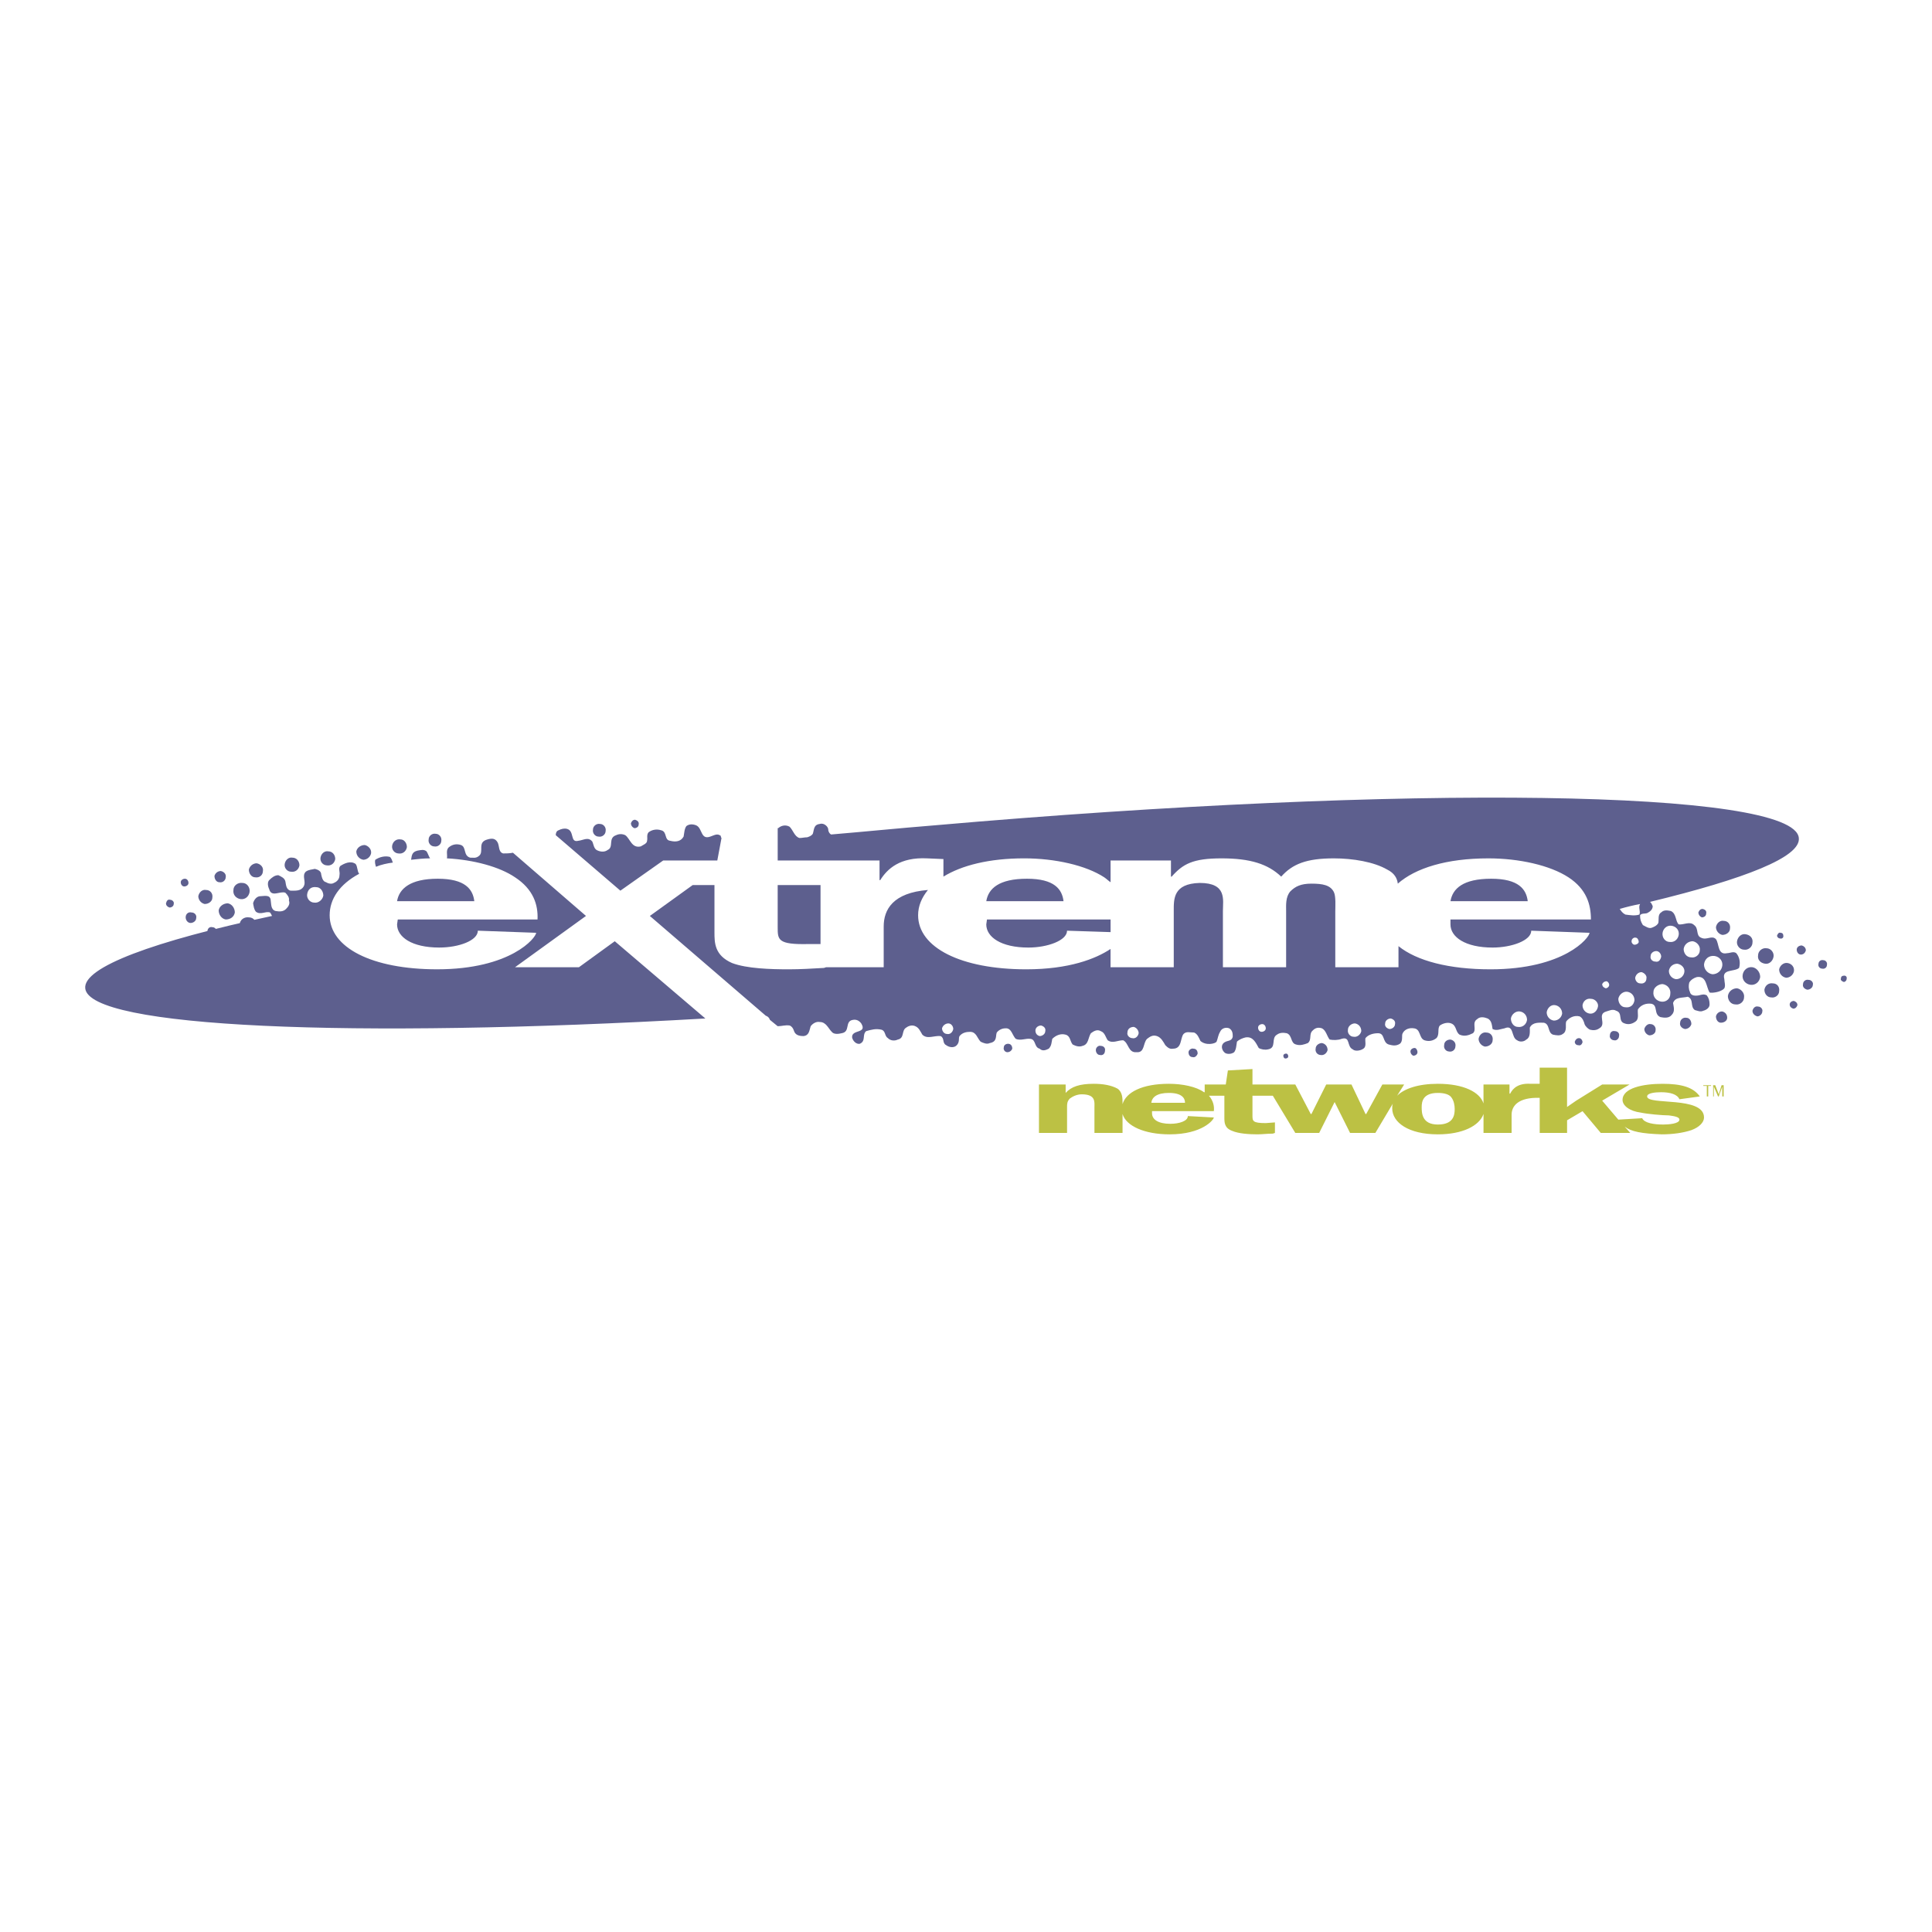
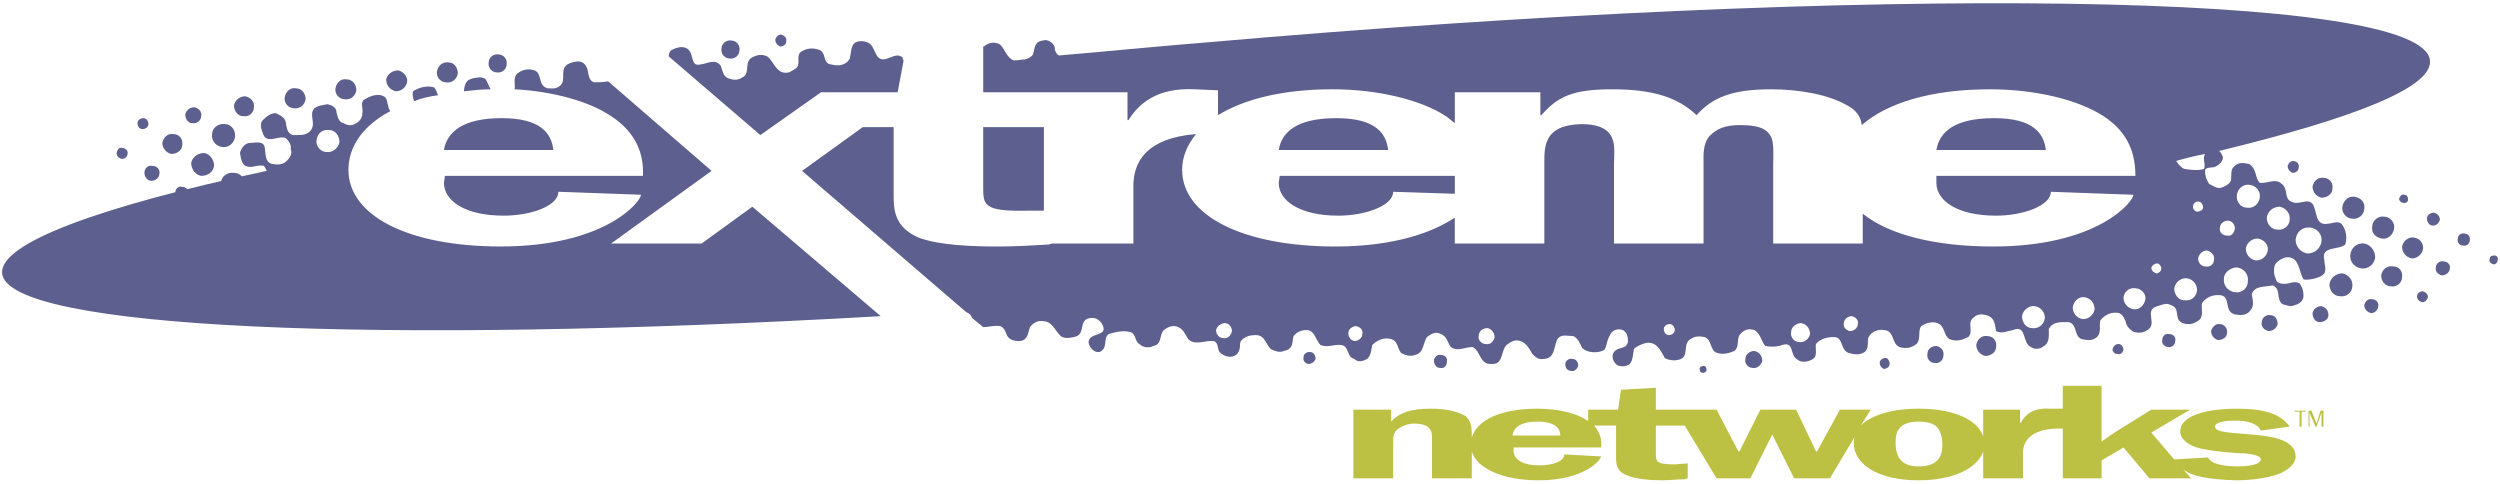
- <svg xmlns="http://www.w3.org/2000/svg" width="2500" height="2500" viewBox="0 0 192.756 192.756">
+ <svg xmlns="http://www.w3.org/2000/svg" viewBox="8.353 79.351 176.050 34.054" width="176.050" height="34.054">
  <g fill-rule="evenodd" clip-rule="evenodd">
    <path fill="#fff" d="M0 0h192.756v192.756H0V0z" />
    <path d="M164.334 109.393c0-.352.842-.422 1.402-.422.91 0 1.611.211 1.82.701l2.033-.279c-.631-.912-1.822-1.262-3.715-1.262-1.961 0-3.992.42-3.992 1.611 0 .561.699 1.121 1.82 1.262.631.141 2.172.279 2.803.279.49.07 1.051.141 1.051.422 0 .42-1.121.49-1.611.49-.91 0-1.891-.141-2.102-.631l-2.383.141-1.611-1.893 2.732-1.611h-2.732l-2.592 1.611-.912.631v-3.924h-2.732v1.611h-.91c-1.191-.07-1.752.42-2.031.98h-.07v-.91h-2.594v1.891c-.35-1.121-1.961-1.961-4.553-1.961-1.963 0-3.363.49-4.064 1.191l.701-1.121h-2.174l-1.611 2.943h-.07l-1.4-2.943h-2.521l-1.473 2.943h-.07l-1.541-2.943h-4.273v-1.541l-2.453.139-.211 1.402h-2.102v.77h-.07c-.77-.559-2.172-.84-3.502-.84-2.664 0-4.275.84-4.625 2.031v-.139c0-.422 0-1.053-.49-1.402-.631-.35-1.473-.49-2.383-.49-1.402 0-2.242.281-2.803.91v-.84h-2.662v4.834h2.803v-2.592c0-.281 0-.561.279-.842.281-.209.701-.42 1.191-.42 1.402 0 1.262.771 1.262 1.262v2.592h2.803v-1.891c.35 1.191 2.172 2.031 4.693 2.031 3.293 0 4.414-1.471 4.414-1.682l-2.592-.141c0 .49-.84.771-1.752.771-1.191 0-1.82-.42-1.82-1.051v-.211h6.164c.07-.49-.068-1.051-.49-1.541h1.543v2.172c0 .49 0 1.051.77 1.332.631.279 1.682.35 2.523.35.49 0 .98-.07 1.541-.07l.211-.07v-1.051l-.912.07c-1.33 0-1.33-.211-1.33-.771v-1.961h2.031l2.242 3.713h2.383l1.541-3.082 1.541 3.082h2.523l1.752-2.943c-.07.141-.07.352-.07.492 0 1.4 1.611 2.592 4.555 2.592 2.451 0 4.133-.84 4.553-2.031v1.891h2.803v-1.822c0-.84.631-1.75 2.803-1.68v3.502h2.732v-1.262l1.543-.91 1.82 2.172h2.943l-.561-.631c.631.49 1.682.701 3.713.771 1.053 0 2.104-.141 2.943-.42.771-.281 1.262-.771 1.262-1.262-.001-2.17-5.677-1.189-5.677-2.099zm-49.467.63c.07-.561.561-.982 1.752-.982 1.26 0 1.611.492 1.611.982h-3.363zm28.588 2.172c-1.613 0-1.613-1.191-1.613-1.752s.141-1.402 1.613-1.402c.629 0 1.119.141 1.33.422.281.35.35.84.35 1.189 0 .631-.139 1.543-1.68 1.543z" fill="#bcc144" />
    <path d="M184.023 97.34c.141 0 .279.141.211.352 0 .139-.141.279-.281.279-.211-.07-.35-.209-.281-.35 0-.211.14-.281.351-.281zM43.678 87.671c-2.733 0-3.854.98-4.064 2.242h7.708c-.141-1.191-.911-2.242-3.644-2.242zM42.907 85.639c-.14-.21-.21-.49-.35-.701-.281-.21-.491-.14-.911-.07-.561.14-.561.491-.631.911.631-.07 1.261-.14 1.892-.14zM102.465 87.671c-2.803 0-3.854.98-4.064 2.242h7.707c-.139-1.191-.911-2.242-3.643-2.242zM37.512 86.48c.49-.21 1.121-.351 1.682-.42-.07-.21-.14-.42-.281-.561-.49-.14-1.051 0-1.471.28-.07.21 0 .491.07.701zM80.673 94.188h1.191v-5.886H77.59v4.204c0 1.261 0 1.751 3.083 1.682zM61.896 88.862l4.274-3.013h5.396l.42-2.242c-.07-.07-.07-.14-.07-.21-.35-.28-.63-.07-1.051.07-.98.35-.771-.841-1.401-1.121-.351-.14-.701-.14-.981.07-.21.28-.21.701-.28 1.051-.28.49-.771.561-1.332.42-.63-.07-.28-.911-.911-1.051-.42-.14-.911-.07-1.262.21-.21.28-.07.56-.14.841 0 .28-.42.42-.631.56-.911.21-1.051-.771-1.542-1.121a1.04 1.04 0 0 0-.911 0c-.841.28-.21 1.191-.841 1.472-.28.21-.631.21-.981.07-.42-.14-.42-.63-.561-.911-.42-.49-.841-.14-1.401-.07-.841.21-.35-.981-1.121-1.191-.28-.07-.561 0-.841.14-.21.07-.28.28-.28.49l6.448 5.536zM102.605 94.538c1.891 0 3.854-.7 3.854-1.682l4.344.141v-1.262H98.471l-.07.491c-.001 1.261 1.472 2.312 4.204 2.312zM148.779 87.671c-2.803 0-3.854.98-4.064 2.242h7.707c-.139-1.191-.91-2.242-3.643-2.242zM16.912 90.544c.21 0 .42-.14.42-.351.07-.21-.14-.42-.351-.42-.21-.07-.35.07-.42.351.001.209.141.35.351.42zM19.014 92.085c.28 0 .561-.21.561-.49.07-.281-.141-.561-.49-.561-.28-.07-.561.14-.561.491 0 .28.21.56.49.56zM21.186 92.505c.28 0 .491.281.42.491 0 .28-.28.49-.49.42-.28 0-.491-.21-.42-.49 0-.28.21-.49.49-.421zM18.454 87.671c.21 0 .351.21.351.42s-.21.351-.421.351c-.21 0-.35-.21-.35-.42s.209-.351.42-.351zM20.556 88.792c.42 0 .701.35.63.771 0 .351-.35.63-.771.63a.82.82 0 0 1-.631-.771c.071-.42.421-.7.772-.63zM22.728 90.124c.42.07.701.49.701.911-.07.42-.42.701-.911.701-.42-.07-.701-.49-.701-.911.07-.421.49-.701.911-.701zM24.83 91.525c.491 0 .771.42.771.911-.07.491-.491.771-.981.771a.873.873 0 0 1-.701-.981c0-.421.42-.771.911-.701zM24.199 88.091c.42 0 .771.421.701.911-.07.42-.42.771-.911.701-.42-.07-.771-.42-.7-.911 0-.42.419-.771.91-.701zM22.027 86.9c.351.07.561.351.491.63 0 .28-.28.561-.63.491-.281 0-.491-.28-.491-.63a.671.671 0 0 1 .63-.491zM25.601 86.129c.42.07.701.421.63.771 0 .42-.351.701-.771.63-.351 0-.631-.35-.631-.771a.824.824 0 0 1 .772-.63zM29.174 85.569c.42 0 .701.351.701.771-.07.42-.42.701-.841.63-.35 0-.7-.35-.63-.771s.42-.7.77-.63zM32.748 84.938c.42 0 .7.351.7.771-.07.42-.42.7-.84.63a.67.67 0 0 1-.631-.771c.069-.419.42-.7.771-.63zM36.391 84.308c.35.07.7.42.63.841a.82.82 0 0 1-.771.63.833.833 0 0 1-.701-.841c.071-.35.422-.63.842-.63zM39.964 83.748c.351 0 .631.35.631.771-.07.42-.42.701-.841.631a.67.67 0 0 1-.63-.771c.07-.421.42-.702.84-.631zM43.468 83.187c.35 0 .63.35.561.701 0 .35-.35.63-.701.56-.351 0-.631-.35-.561-.7 0-.351.35-.631.701-.561z" fill="#5d5f8e" />
    <path d="M59.864 82.206c.35 0 .63.35.56.701 0 .35-.35.63-.701.561-.35 0-.63-.351-.561-.701.001-.351.351-.631.702-.561zM63.367 81.786c.21.07.42.21.351.49 0 .21-.21.351-.42.351a.527.527 0 0 1-.35-.491c.069-.21.209-.35.419-.35zM169.869 90.684c.281.07.42.21.352.49 0 .21-.211.351-.422.351a.528.528 0 0 1-.35-.491c.071-.21.211-.35.42-.35zM171.971 91.875c.422 0 .701.35.631.771 0 .351-.35.63-.77.63a.82.82 0 0 1-.631-.771c.07-.42.42-.7.77-.63zM174.145 93.207c.49.07.77.42.699.841 0 .42-.42.771-.84.701-.42 0-.771-.42-.701-.841s.42-.772.842-.701zM176.246 94.608c.42 0 .77.42.701.841-.07.42-.422.77-.842.701-.49-.069-.771-.42-.701-.841 0-.421.422-.771.842-.701zM177.646 93.066c.211 0 .281.14.281.35 0 .14-.141.28-.352.21-.139 0-.279-.14-.279-.28.071-.21.21-.349.35-.28zM179.748 94.328c.281.07.422.28.422.49-.07.28-.281.42-.49.42-.281 0-.422-.28-.422-.49 0-.281.281-.42.49-.42zM181.922 95.799c.209 0 .42.21.35.49 0 .211-.211.42-.49.351a.381.381 0 0 1-.35-.49c0-.211.209-.421.49-.351zM180.449 97.762c.281 0 .49.279.42.49 0 .279-.279.49-.559.49-.281-.07-.492-.281-.422-.561.001-.281.282-.49.561-.419zM178.348 96.08c.42.069.701.42.631.84a.82.82 0 0 1-.771.631.833.833 0 0 1-.701-.842c.069-.35.421-.699.841-.629zM174.844 96.5c.42.07.771.49.771.98-.07.49-.49.842-.98.771s-.842-.49-.771-.98c.07-.492.49-.841.98-.771zM173.303 98.602c.42.07.771.49.701.912 0 .42-.42.77-.842.699-.49 0-.77-.42-.77-.84.071-.49.491-.771.911-.771zM176.877 98.111c.42 0 .699.35.629.771 0 .42-.42.699-.77.631-.42 0-.701-.352-.701-.771.07-.42.42-.701.842-.631zM178.979 99.863c.211.07.35.209.35.42-.07.211-.209.35-.42.35-.211-.068-.35-.209-.35-.42 0-.209.209-.35.42-.35zM175.404 100.424c.281 0 .49.279.422.49 0 .279-.281.49-.492.49-.279-.07-.49-.279-.49-.561.07-.279.281-.489.56-.419zM171.832 100.914c.279.07.49.279.49.631 0 .279-.281.49-.631.49-.281 0-.49-.281-.49-.631a.614.614 0 0 1 .631-.49zM168.258 101.545c.281 0 .49.279.49.631a.674.674 0 0 1-.631.49c-.35-.07-.561-.352-.49-.631 0-.281.281-.56.631-.49zM164.684 102.176c.281 0 .561.279.492.631 0 .279-.281.49-.631.49a.673.673 0 0 1-.49-.631c.068-.281.349-.561.629-.49zM161.111 102.875c.279 0 .49.211.42.492 0 .279-.279.49-.49.42-.279 0-.49-.281-.42-.49 0-.281.209-.49.49-.422zM157.537 103.576c.211 0 .352.211.352.42-.07.211-.211.352-.422.281a.332.332 0 0 1-.35-.35c.071-.21.211-.351.42-.351zM148.289 103.016c.42 0 .701.352.631.771 0 .35-.352.631-.771.631a.823.823 0 0 1-.631-.771c.07-.42.42-.702.771-.631zM144.715 103.717c.352.07.561.35.49.701a.523.523 0 0 1-.631.49.524.524 0 0 1-.49-.631c0-.349.281-.56.631-.56zM141.143 104.557c.139 0 .279.211.279.422 0 .209-.209.35-.42.35a.473.473 0 0 1-.281-.42c0-.212.211-.352.422-.352zM131.893 104.066c.352.07.561.352.561.701-.07.281-.35.561-.701.49a.523.523 0 0 1-.49-.631c-.001-.349.35-.56.63-.56zM128.32 105.117c.139 0 .209.141.209.281s-.141.209-.279.209c-.141 0-.211-.139-.211-.279s.141-.211.281-.211zM119.07 104.627c.281 0 .42.211.42.49-.068.211-.279.422-.49.352-.279 0-.42-.211-.42-.49 0-.211.281-.422.49-.352zM109.822 104.348c.279 0 .49.209.42.49 0 .279-.211.49-.49.42-.281 0-.42-.279-.42-.49 0-.282.279-.491.49-.42zM100.572 104.137c.281 0 .422.211.422.49a.528.528 0 0 1-.492.352.383.383 0 0 1-.35-.492c0-.21.211-.35.42-.35zM70.374 101.615c-35.454 2.031-61.519.91-61.87-3.014-.21-2.102 6.797-4.694 18.638-7.217-.07-.14-.141-.28-.21-.351-.49-.14-.911.28-1.401-.07-.21-.28-.21-.491-.28-.841.07-.28.28-.631.63-.701.421 0 1.051-.21 1.121.35.07.42 0 .981.491 1.121.42.07.771.07 1.051-.21.21-.21.42-.491.28-.841.07-.28-.14-.561-.351-.771-.49-.21-1.401.491-1.611-.35-.141-.28-.21-.701 0-.911.28-.28.561-.49.911-.49.28.14.631.28.701.63.07.351.07.771.49.911.491 0 1.051.07 1.332-.42.281-.491-.21-1.051.21-1.472.28-.21.63-.21.911-.28.28.07.63.21.63.561.07.28.141.7.491.771.21.14.561.21.771.07.35-.14.561-.42.561-.771.07-.351-.14-.631.07-.911.42-.28 1.051-.561 1.542-.21.21.28.14.701.351.981-1.962 1.051-2.943 2.522-2.943 4.134 0 3.223 4.204 5.395 10.72 5.395 7.357 0 9.879-3.152 9.879-3.643l-5.815-.21c0 .981-1.892 1.682-3.854 1.682-2.732 0-4.204-1.051-4.204-2.312l.07-.491h13.943c.07-1.472-.42-3.013-2.242-4.204-1.542-1.051-4.134-1.751-6.796-1.892.07-.35-.14-.841.21-1.121s.771-.35 1.191-.21c.56.21.21 1.051.911 1.261.351 0 .561.07.841-.14.631-.421-.21-1.401.911-1.682.49-.141.771-.07.98.28.21.35.07.98.561 1.121.28 0 .63 0 .981-.07l7.287 6.306-7.079 5.117h6.376l3.574-2.593 9.039 7.708zM30.646 89.212c-.07.421.28.841.701.841.42.07.841-.28.911-.701 0-.42-.28-.84-.701-.84-.491-.07-.842.21-.911.7z" fill="#5d5f8e" />
    <path d="M179.469 83.607c-.42-4.834-39.027-5.395-86.253-1.261-3.503.28-6.937.63-10.3.911-.14-.07-.28-.28-.28-.491 0-.28-.42-.7-.841-.56-.631.07-.561.56-.701.981-.14.21-.35.28-.56.35-.28 0-.491.07-.771.07-.491-.14-.63-.771-.981-1.121-.351-.21-.771-.14-1.051.07-.07.07-.07.07-.14.07v3.223h10.16v1.962h.07c.7-1.121 1.961-2.312 4.694-2.172l1.611.07v1.751c1.822-1.121 4.555-1.822 8.057-1.822 3.084 0 6.166.701 7.988 1.892.211.141.42.351.631.491v-2.172h6.025v1.612h.07c1.121-1.261 2.102-1.822 4.975-1.822s4.625.561 5.955 1.822c1.121-1.261 2.523-1.822 5.256-1.822 1.893 0 3.994.35 5.324 1.121.701.35.982.841 1.053 1.401 1.752-1.542 4.834-2.522 9.037-2.522 3.084 0 6.166.701 7.988 1.892 1.822 1.191 2.242 2.732 2.242 4.204h-14.014v.491c0 1.261 1.473 2.312 4.205 2.312 1.891 0 3.854-.7 3.854-1.682l5.814.21c0 .49-2.521 3.643-9.879 3.643-4.135 0-7.357-.84-9.18-2.312V96.5h-6.305v-5.606c0-.42.07-1.471-.141-1.892-.35-.701-1.121-.841-2.242-.841-1.051 0-1.611.28-2.102.771-.49.561-.42 1.401-.42 1.962V96.5h-6.307v-5.606c0-1.121.42-2.803-2.312-2.803-2.662.07-2.592 1.612-2.592 2.803V96.5h-6.307v-1.822c-1.471.981-4.135 2.031-8.408 2.031-6.516 0-10.791-2.171-10.791-5.395 0-.911.351-1.751.981-2.522-3.503.28-4.414 1.962-4.414 3.643V96.5h-5.746l-.21.07c-1.191.069-2.382.139-3.503.139-1.821 0-4.204-.069-5.675-.629-1.751-.771-1.751-2.033-1.751-3.083v-4.695H69.11l-4.274 3.083 11.561 9.949c.21.07.35.211.42.42l.771.631c.421 0 .771-.139 1.191-.07.21.07.351.281.42.492.14.49.561.561.981.561.561-.07.561-.561.701-.982.21-.279.561-.49.911-.42.631 0 .841.631 1.191.98.21.281.701.211.981.141.911-.141.28-1.191 1.121-1.332.35-.068.63.07.841.352.63 1.051-.981.561-.911 1.4.07.352.42.701.771.631.63-.279.21-.91.63-1.262.491-.139.981-.279 1.542-.139.42.139.28.631.631.84.28.281.7.281.98.141.701-.141.351-.91.841-1.191.28-.211.631-.279.911-.141.351.141.49.49.701.842.49.49 1.191.07 1.821.141.42.209.14.699.561.91.28.209.701.279.981.07.42-.352.21-.771.35-.98.28-.352.701-.422 1.051-.422.631 0 .701.631 1.051.982.281.139.631.279.91.139.771-.139.562-.699.701-1.051.211-.279.561-.42.842-.42.631-.07.701.701 1.051 1.051.49.211.98-.07 1.471 0 .561.07.352.84.912.98.279.281.631.141.91 0 .279-.279.279-.631.35-.98.352-.35.842-.561 1.332-.42s.42.631.701.98c.279.141.631.279.98.141.631-.141.561-.842.84-1.262.281-.211.631-.42.982-.211.42.141.49.631.699.912.492.35.982 0 1.543 0 .561.279.49 1.262 1.33 1.191.842.07.631-.912 1.051-1.332.281-.211.561-.42.982-.279.42.139.631.561.84.91.211.209.42.42.771.35.91 0 .701-1.051 1.051-1.471.279-.281.631-.141 1.051-.141.35.141.49.561.631.842.561.49 1.471.279 1.611.07.141-.352.141-.631.35-.982.141-.35.561-.49.912-.35.35.211.35.561.35.84-.141.561-.631.281-.98.701-.211.281-.07.701.209.912.211.139.631.139.912-.07.209-.281.209-.631.279-1.051.211-.211.561-.352.842-.422.771-.139 1.051.561 1.33 1.051.211.141.631.211.912.141.91-.141.279-1.121.91-1.471.281-.211.631-.211.98-.141.561.211.352.98.912 1.121.42.141.84 0 1.191-.141.42-.35.07-.91.49-1.26.209-.211.49-.352.91-.211.422.211.49.771.771 1.121.35.07.84.07 1.191-.07.91-.279.49.771 1.121 1.051.209.211.77.141 1.051-.07.35-.209.141-.77.209-1.051.281-.35.771-.49 1.262-.49.701 0 .42.91 1.051 1.121.281.07.701.211 1.121-.07.352-.279.141-.84.281-1.051.209-.42.699-.561 1.121-.49.699.07.49.98 1.051 1.191.42.141.84.07 1.191-.211.35-.35.07-.98.35-1.262.281-.209.771-.35 1.121-.209.561.209.42.84.842 1.121.49.209.91.07 1.33-.141.42-.35-.141-1.051.42-1.4.281-.281.701-.211 1.053-.07.42.209.42.699.49 1.051.42.209.77 0 1.191-.07.98-.42.631.91 1.26 1.191.281.209.701.141.912-.07.42-.211.35-.771.35-1.191.281-.561.91-.49 1.402-.49.629.141.35.98.91 1.191.35.07.701.141.98-.07.49-.281.211-.98.352-1.262.279-.35.77-.631 1.33-.49.281.141.42.49.49.771.07.209.352.49.561.561.281.07.631.07.912-.141.77-.42-.281-1.402.699-1.682.281-.07.631-.281.982-.07.699.211.139 1.051.84 1.262.35.141.771.07 1.121-.211.35-.279.141-.84.211-1.191.279-.42.77-.631 1.33-.561.701.141.211 1.051.912 1.332.35.07.84.141 1.121-.211.35-.35.209-.77.141-1.191.209-.629.91-.49 1.471-.629.631.279.209.98.701 1.33.279.07.561.211.84.07.281-.07.631-.279.631-.631 0-.35-.07-.631-.281-.91-.279-.141-.49-.07-.77 0-.35.07-.842.07-.912-.352-.139-.279-.139-.629-.068-.91.139-.279.49-.49.77-.561.98-.141.912.98 1.262 1.541.141.07 1.121 0 1.471-.42.141-.279 0-.631 0-.91-.279-1.052.982-.701 1.473-1.121.139-.49.07-1.052-.281-1.472-.279-.21-.631 0-.91 0-.98.21-.771-.911-1.121-1.401-.42-.42-.912.141-1.473-.14-.559-.21-.209-.911-.699-1.261-.422-.42-1.051 0-1.543-.07-.35-.35-.209-1.051-.77-1.332-.352-.07-.701-.14-.98.14-.352.21-.211.701-.281 1.051-.141.28-.49.42-.701.49-.279.07-.561-.14-.84-.28-.211-.35-.281-.561-.281-.981.141-.21.49-.14.701-.21.281-.14.561-.35.561-.701-.07-.141-.141-.351-.279-.42 9.532-2.312 15.067-4.484 14.856-6.376zm-15.907 7.638c-.42.14-.91.07-1.4 0-.279-.14-.42-.351-.561-.561a21.55 21.55 0 0 1 2.031-.491c-.208.351.071.701-.07 1.052zm-.769 2.592c0-.141.211-.351.42-.281.141 0 .281.21.281.42 0 .14-.211.28-.422.28-.138.001-.349-.209-.279-.419zm3.082-.771c.07-.42.422-.771.912-.701.42.07.77.42.699.911-.068.42-.42.771-.91.701-.42 0-.771-.42-.701-.911zm2.104 1.612c.068-.49.49-.771.91-.771.42.07.771.49.701.911 0 .42-.42.771-.842.701-.49 0-.769-.421-.769-.841zm2.031 1.541c.07-.56.49-.91 1.051-.84.49.07.842.491.771.981s-.49.842-.982.842a.984.984 0 0 1-.84-.983zm-3.504.631c.07-.42.422-.7.842-.7.42.069.77.421.699.841a.83.83 0 0 1-.84.701.834.834 0 0 1-.701-.842zm-1.822-1.472c0-.28.281-.49.561-.49.281 0 .492.28.492.561-.07.351-.281.561-.561.49-.352 0-.561-.28-.492-.561zm-1.541 2.173c.07-.35.352-.561.631-.561.281.07.561.35.49.631 0 .35-.279.561-.631.49-.279 0-.49-.281-.49-.56zm1.822 1.4c0-.42.49-.77.91-.77.49.07.842.49.771.98 0 .49-.42.842-.91.771-.492-.069-.841-.489-.771-.981zm-3.504.701c.07-.42.49-.77.912-.701.42.07.699.422.699.842-.068.49-.42.771-.91.701-.42 0-.701-.422-.701-.842zm-1.611-1.47a.473.473 0 0 1 .42-.281c.141 0 .281.211.281.352 0 .209-.211.35-.352.35-.209-.072-.349-.21-.349-.421zm-1.961 2.101c.068-.42.42-.701.84-.631.42 0 .771.42.701.771-.07.42-.42.77-.842.701a.83.83 0 0 1-.699-.841zm-3.575.701c.07-.42.42-.771.842-.701.42.07.699.42.699.842a.83.83 0 0 1-.84.699.833.833 0 0 1-.701-.84zm-3.572.631c.068-.422.49-.771.91-.701s.701.42.701.84c-.07.492-.492.771-.912.701-.42 0-.699-.42-.699-.84zm-12.543.49c0-.281.279-.49.561-.49.279.07.49.279.42.561 0 .279-.279.49-.561.49-.279-.07-.49-.281-.42-.561zm-3.715.631c0-.352.352-.631.701-.631.422.07.631.42.631.77-.07.352-.42.631-.77.561-.351 0-.63-.35-.562-.7zm-8.966-.211c0-.211.209-.35.42-.35.209 0 .35.209.35.42s-.209.35-.42.35-.35-.209-.35-.42zm-13.034.491c0-.35.279-.561.631-.561.279.07.49.352.49.631-.07.35-.35.561-.631.49-.281 0-.56-.279-.49-.56zm-9.179-.209c0-.281.281-.492.561-.492.281.07.492.281.422.561 0 .281-.281.492-.561.492-.282-.071-.422-.282-.422-.561zm-9.319-.211a.672.672 0 0 1 .63-.49c.28 0 .491.279.491.561-.07.35-.35.561-.63.49-.28-.001-.491-.282-.491-.561z" fill="#5d5f8e" />
    <path fill="#bcc144" d="M170.289 109.393v-1.051h-.35v-.071h.772v.071h-.281v1.051h-.141zM170.99 109.393h-.07v-1.122h.211l.349.911.282-.911h.209v1.122h-.139v-.981l-.352.981h-.07l-.42-.981v.981z" />
  </g>
</svg>
